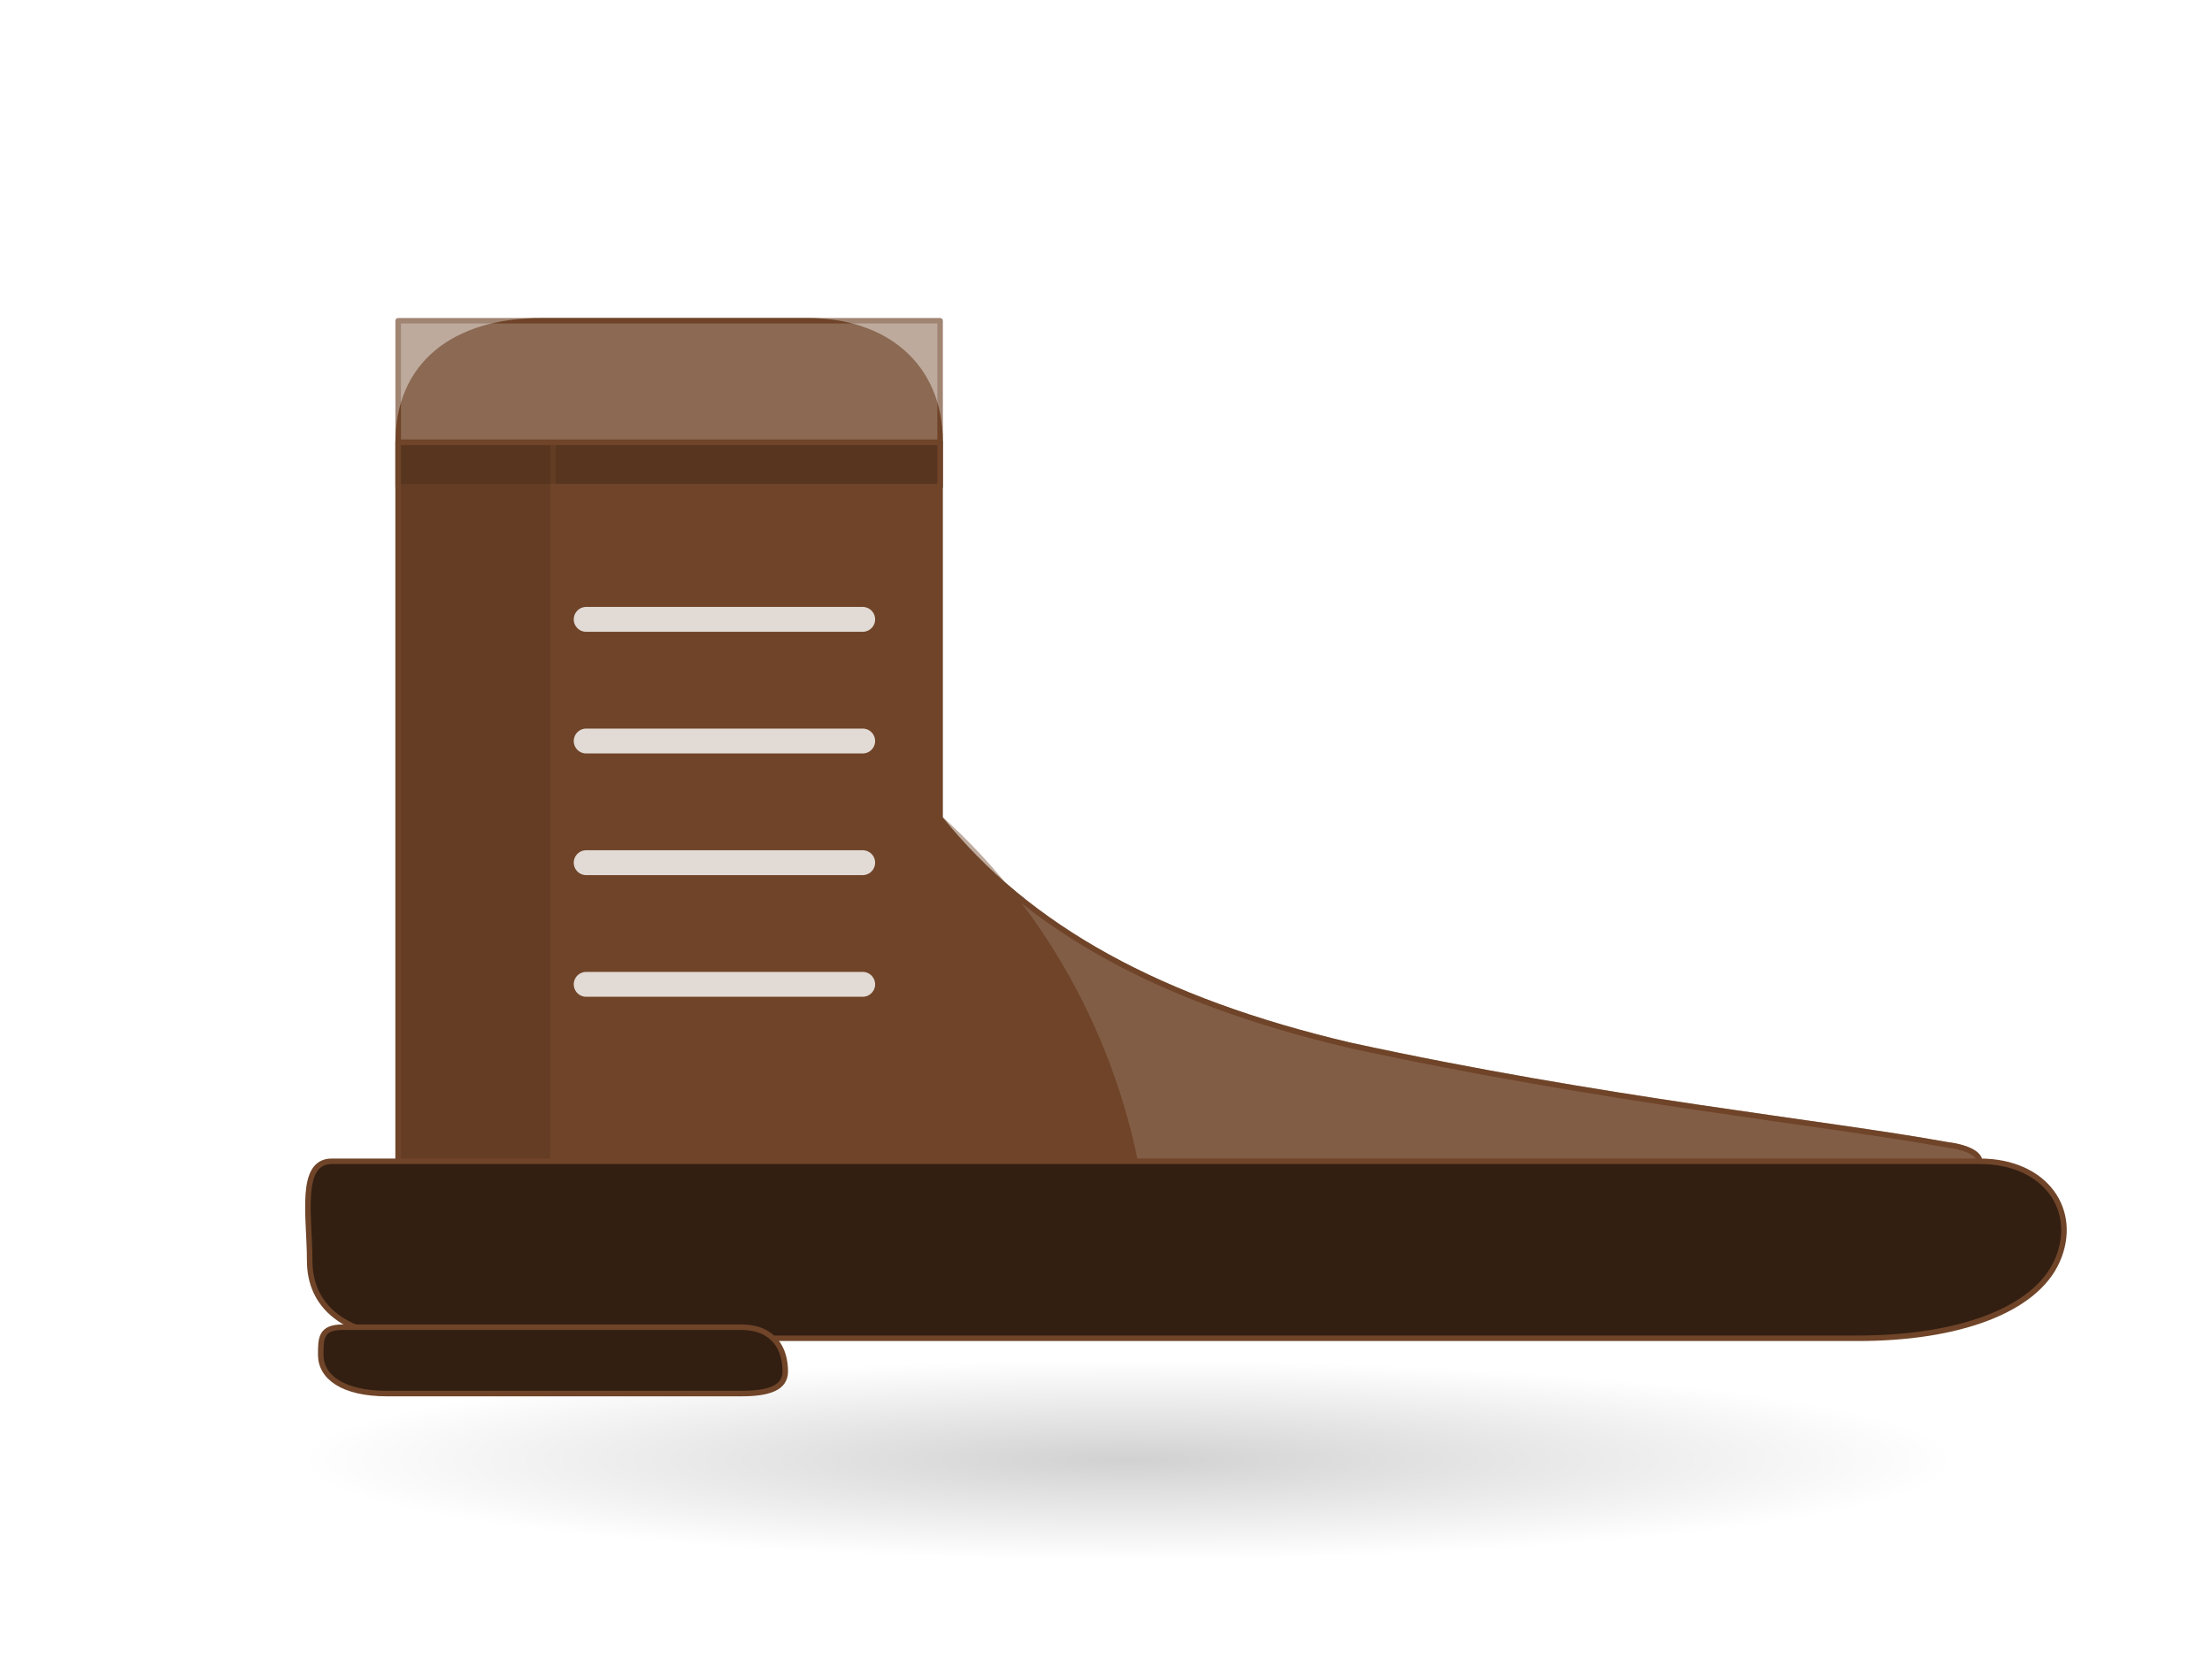
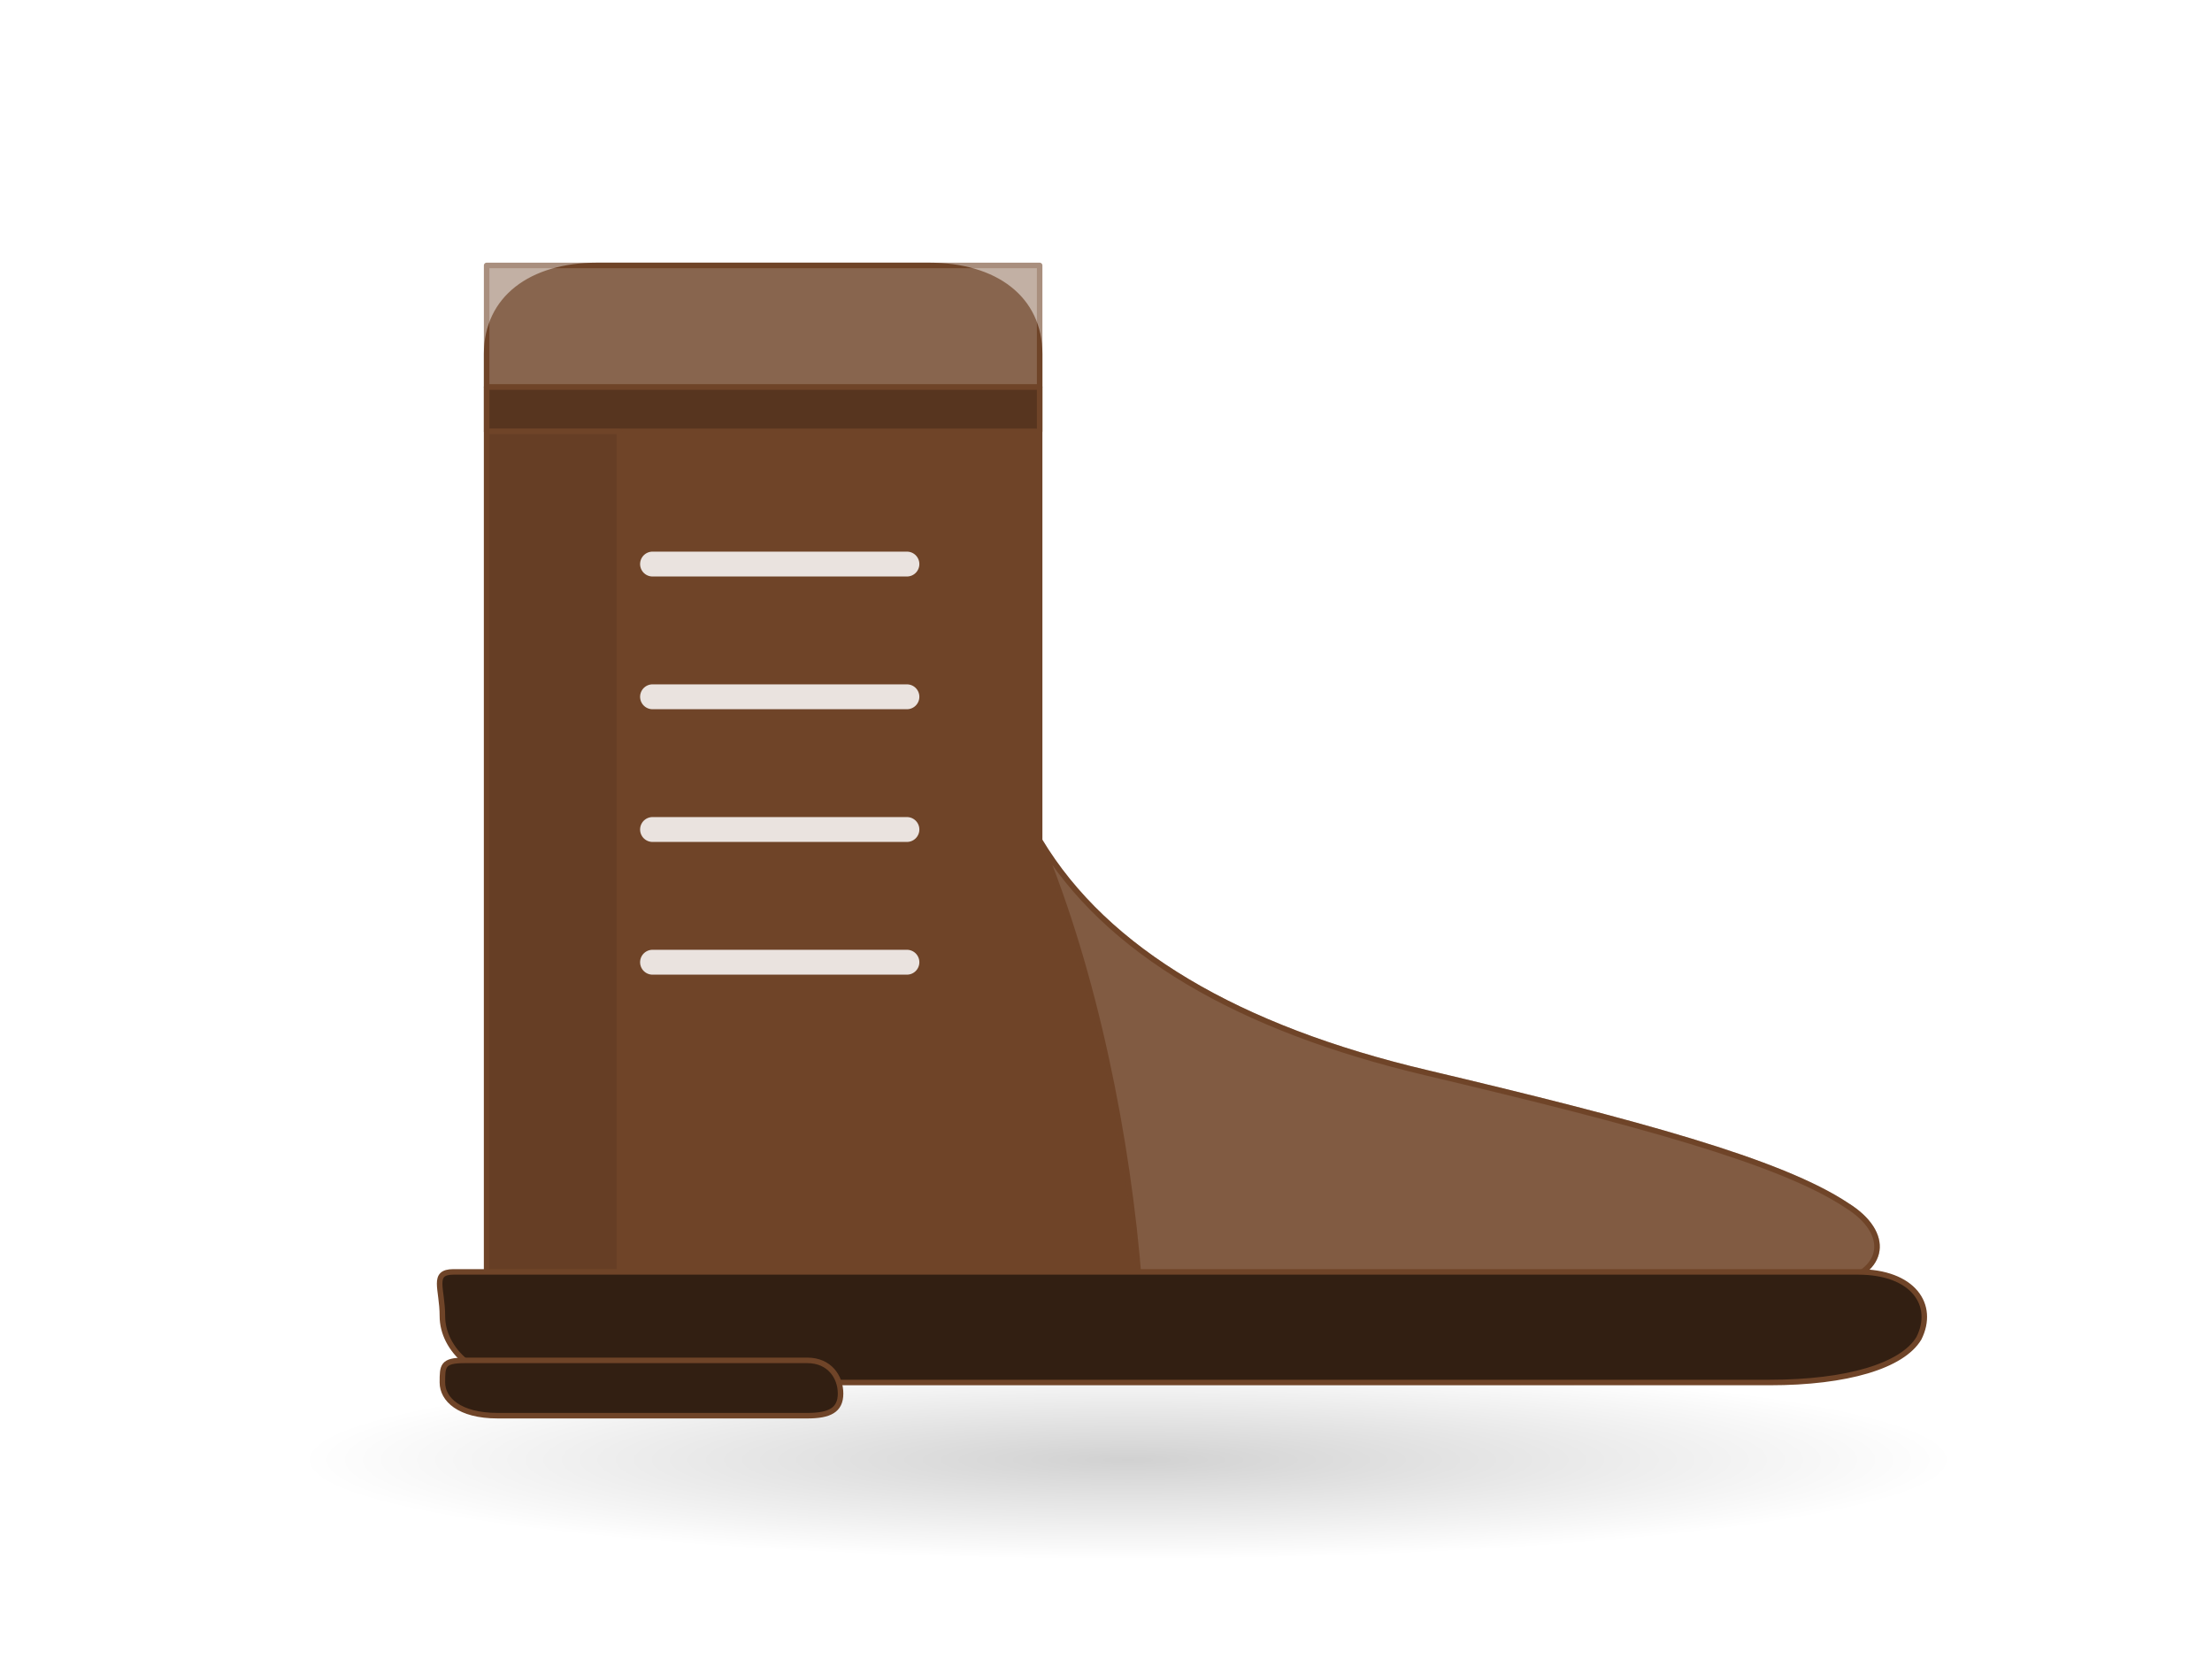
<svg xmlns="http://www.w3.org/2000/svg" viewBox="0 0 400 300" role="img" aria-label="Botín Norte Café">
  <defs>
    <radialGradient id="s" cx="50%" cy="50%" r="50%">
      <stop offset="0" stop-color="#000" stop-opacity=".18" />
      <stop offset="1" stop-color="#000" stop-opacity="0" />
    </radialGradient>
  </defs>
  <rect width="400" height="300" fill="#ffffff" />
  <ellipse cx="204" cy="264" rx="148" ry="18" fill="url(#s)" />
  <g stroke="#6f4428" stroke-width="1" stroke-linejoin="round">
-     <path d="M72 212 V80 C72 66 82 58 98 58 H146 C160 58 170 66 170 80 V148 C186 168 210 181 244 189 C290 199 330 203 352 207 C360 208 360 212 352 214 H74 Z" fill="#6f4428" />
-     <path d="M170 148 C186 168 210 181 244 189 C290 199 330 203 352 207 C360 208 360 212 352 214 H206 C202 190 190 166 170 148 Z" fill="#9a7c68" opacity=".45" />
-     <path d="M72 58 H170 V80 H72 Z" fill="#9a7c68" opacity=".65" />
-     <path d="M72 80 H170 V88 H72 Z" fill="#57351f" />
-     <path d="M72 212 V80 H100 V212 Z" fill="#57351f" opacity=".45" />
-     <g stroke="#ffffff" stroke-width="4.5" stroke-linecap="round" opacity=".8" fill="none">
-       <path d="M106 112 H156" />
-       <path d="M106 134 H156" />
-       <path d="M106 156 H156" />
-       <path d="M106 178 H156" />
+     <path d="M88 232 V64 C88 54 96 48 108 48 H168 C180 48 188 54 188 64 V152 C200 172 224 186 258 194 C296 203 322 210 334 218 C342 223 341 230 332 232 Z" fill="#6f4428" />
+     <path d="M188 152 C200 172 224 186 258 194 C296 203 322 210 334 218 C342 223 341 230 332 232 H206 C204 206 198 176 188 152 Z" fill="#9a7c68" opacity=".40" />
+     <path d="M88 48 H188 V70 H88 Z" fill="#9a7c68" opacity=".60" />
+     <path d="M88 70 H188 V78 H88 Z" fill="#57351f" />
+     <path d="M88 232 V78 H112 V232 Z" fill="#57351f" opacity=".35" />
+     <g stroke="#ffffff" stroke-width="4.5" stroke-linecap="round" opacity=".85" fill="none">
+       <path d="M118 102 H164" />
+       <path d="M118 126 H164" />
+       <path d="M118 150 H164" />
+       <path d="M118 174 H164" />
    </g>
-     <path d="M60 210 H358 C370 210 376 219 372 228 C368 237 354 242 336 242 H76 C62 242 56 236 56 228 C56 220 54 210 60 210 Z" fill="#321f12" />
-     <path d="M62 240 H134 C140 240 142 244 142 248 C142 251 139 252 134 252 H70 C62 252 58 249 58 245 C58 242 58 240 62 240 Z" fill="#321f12" />
+     <path d="M82 230 H336 C346 230 350 236 347 242 C344 247 334 250 320 250 H96 C86 250 80 244 80 238 C80 233 78 230 82 230 Z" fill="#321f12" />
+     <path d="M84 246 H146 C150 246 152 249 152 252 C152 255 150 256 146 256 H90 C83 256 80 253 80 250 C80 247 80 246 84 246 Z" fill="#321f12" />
  </g>
</svg>
